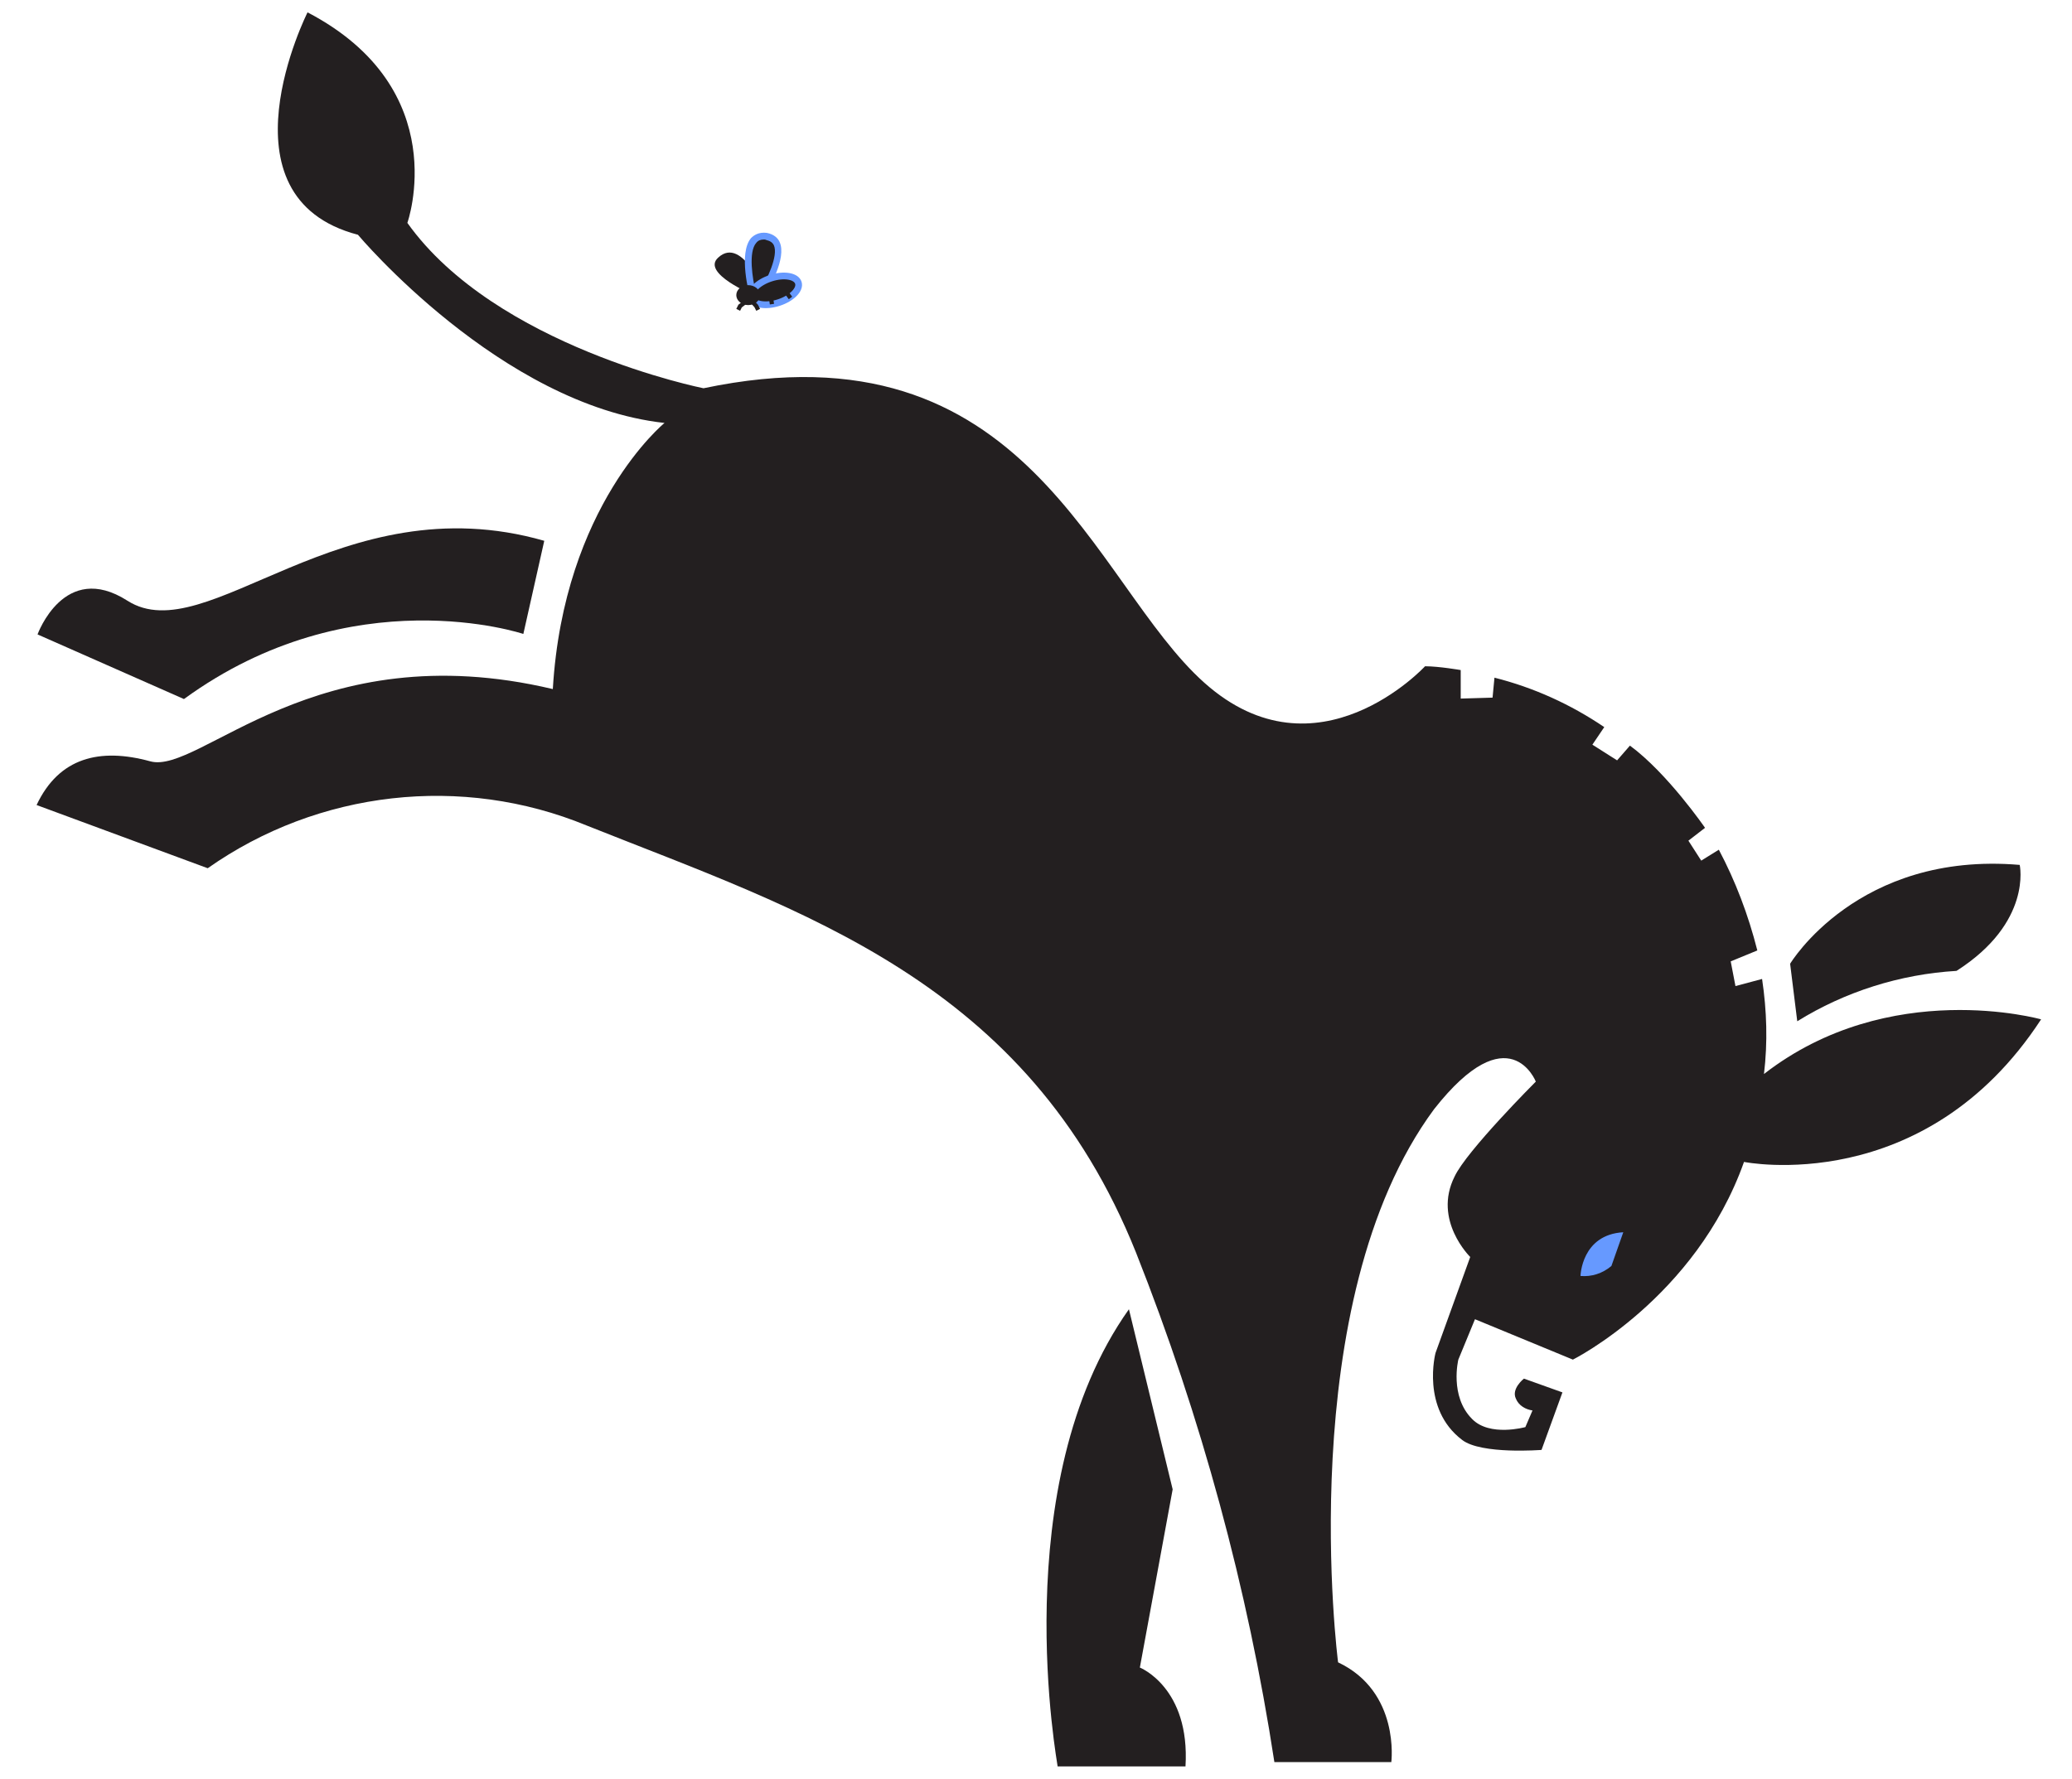
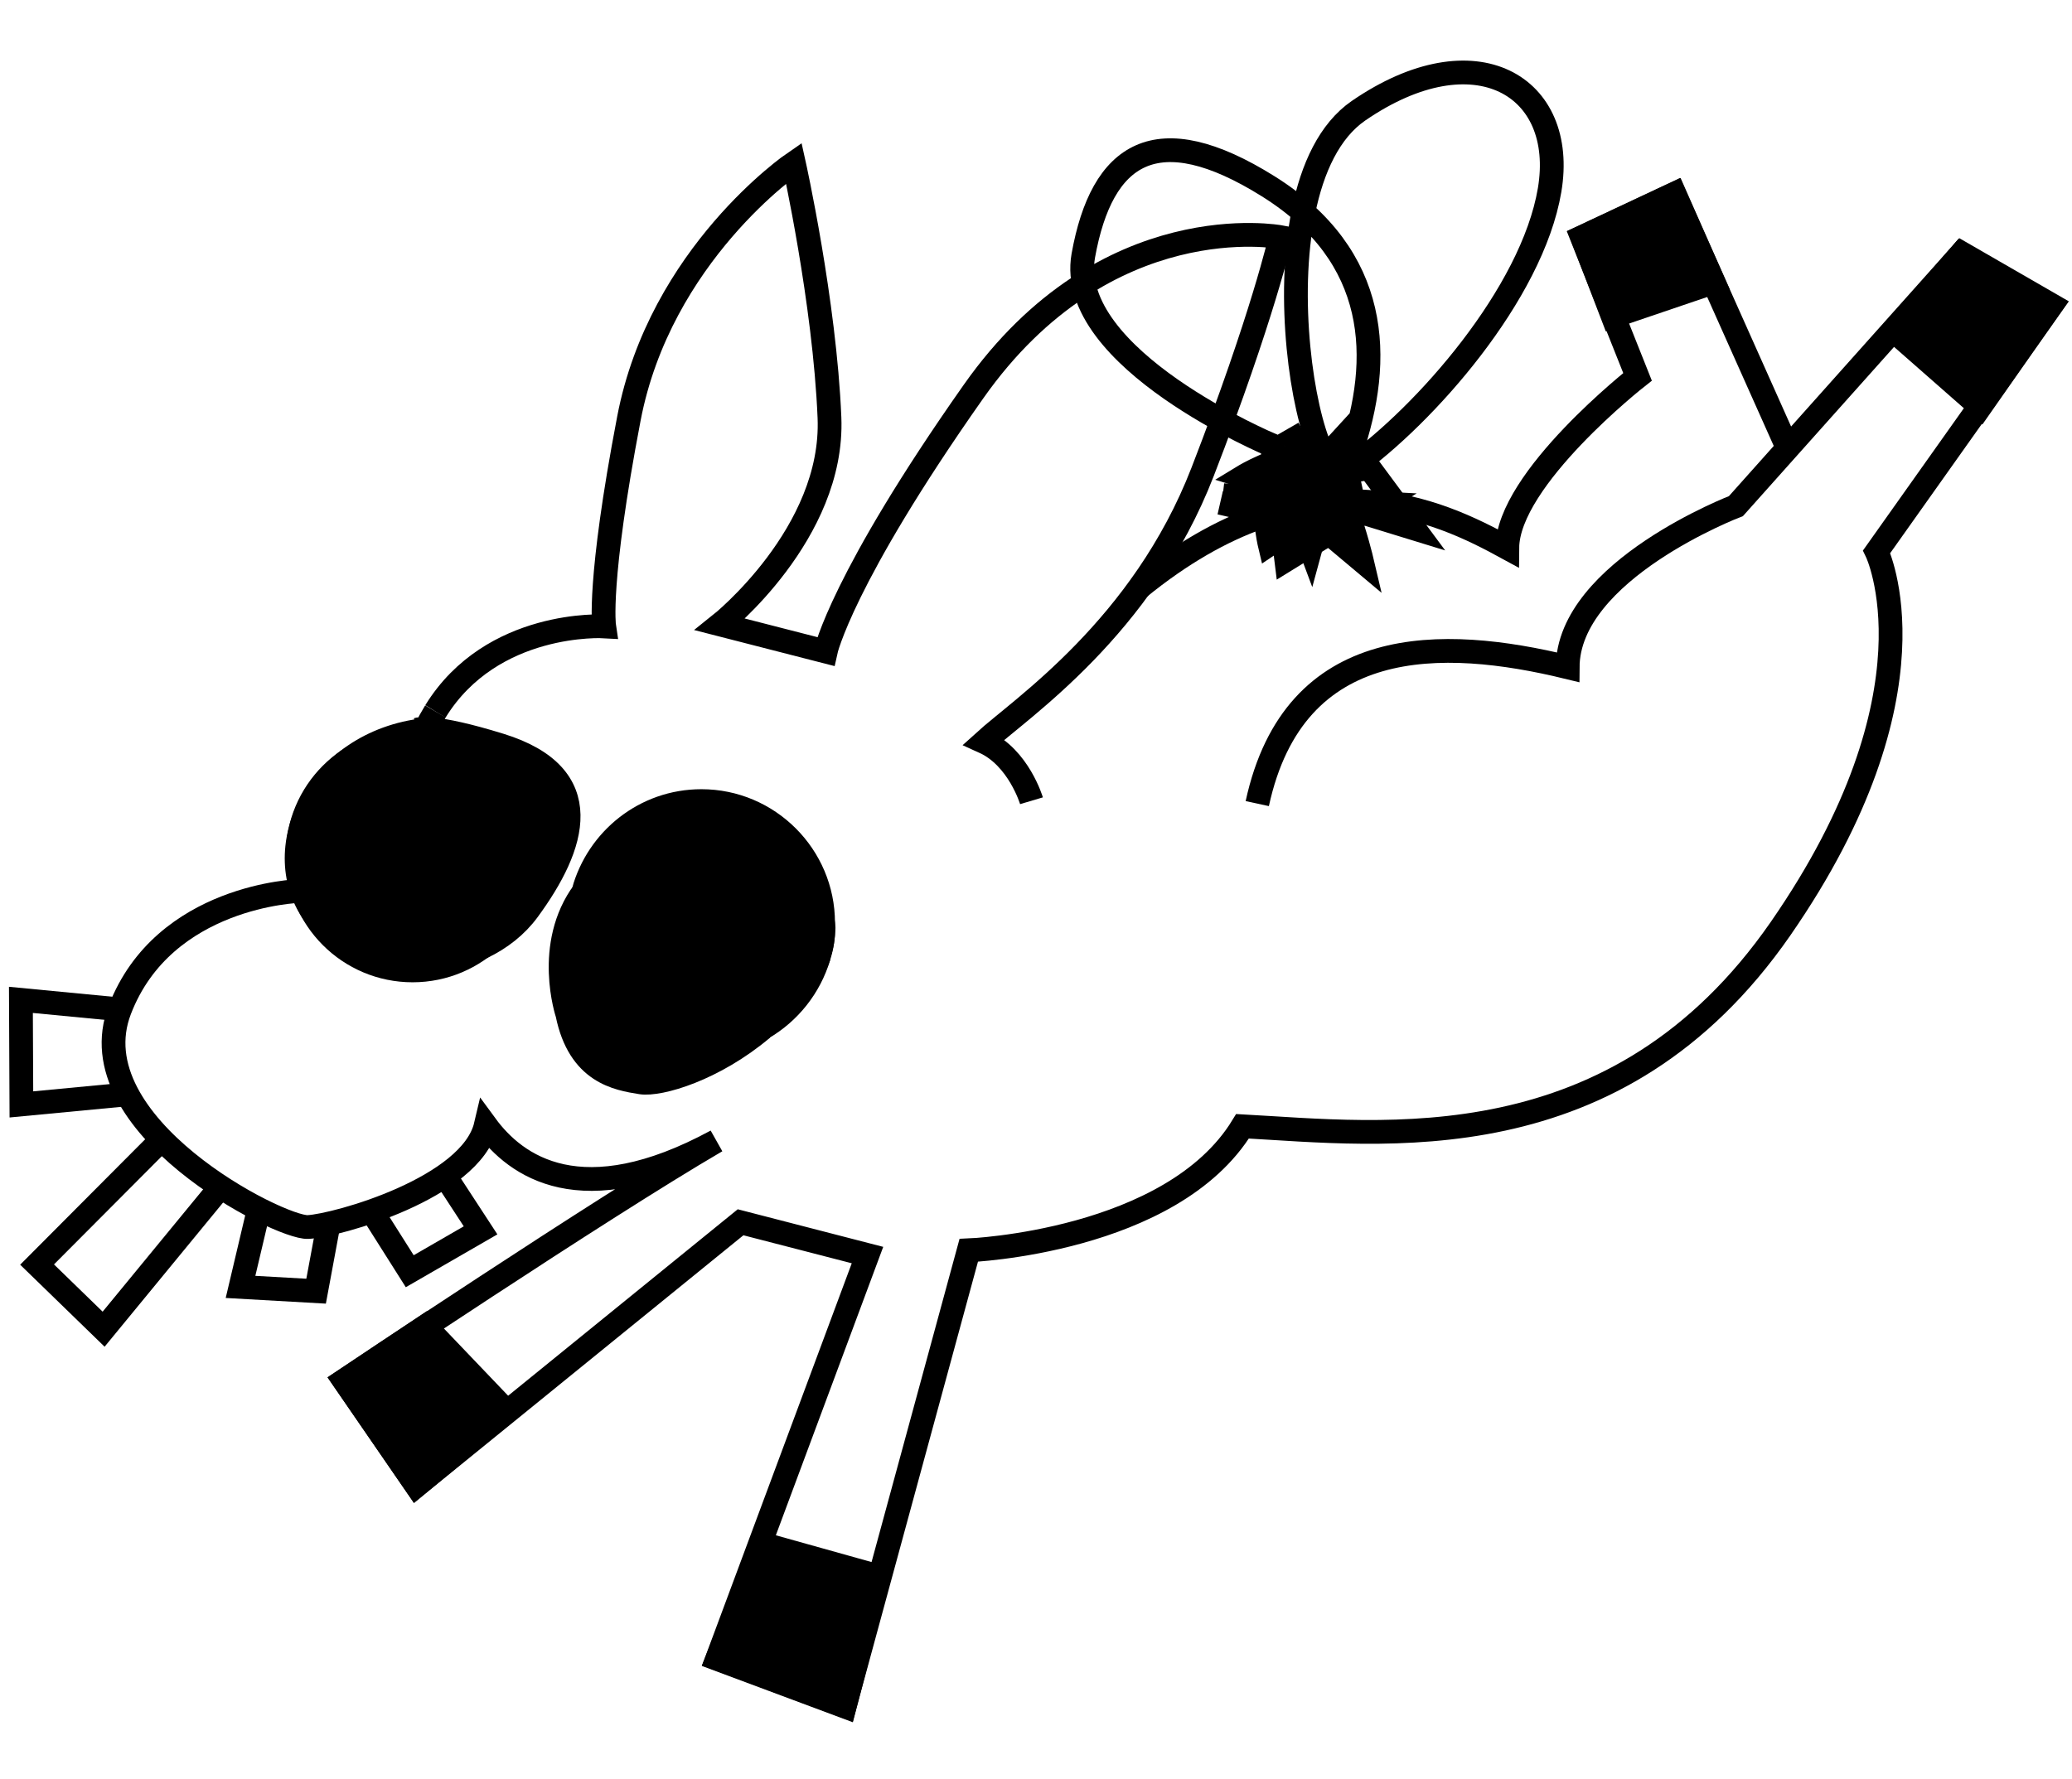
<svg xmlns="http://www.w3.org/2000/svg" version="1.1" id="Layer_1" x="0px" y="0px" viewBox="0 0 435.9 374.3" style="enable-background:new 0 0 435.9 374.3;" xml:space="preserve">
  <style type="text/css">
- 	.st0{fill:#231F20;}
- 	.st1{fill:#6699FF;}
- 	.st2{fill:#231F20;stroke:#6699FF;stroke-width:1.416;stroke-miterlimit:10;}
- 	.st3{fill:none;stroke:#231F20;stroke-width:0.892;stroke-miterlimit:10;}
+ 	.st0{fill:none;stroke:#000000;stroke-width:5;stroke-miterlimit:10;}
+ 	.st1{stroke:#000000;stroke-width:5;stroke-miterlimit:10;}
</style>
-   <path class="st0" d="M323.1,227.6c0,0-14.6,14.6-17.1,20c-4.6,9.2,3.3,16.9,3.3,16.9l-7.3,20.2c0,0-3.1,11.7,5.6,18.3  c4,3.1,16.7,2.1,16.7,2.1l4.4-12.1l-8.1-2.9c0,0-2.7,2.1-1.7,4.2c0.6,1.5,2.1,2.3,3.5,2.5l-1.5,3.5c0,0-7.5,2.1-11.2-1.7  c-4.8-4.8-2.9-12.5-2.9-12.5l3.5-8.5l20.6,8.5c0,0,25.8-12.9,36-41.6c0,0,37.9,7.7,62.5-30c0,0-31.9-9-58.3,11.5  c0.8-6.7,0.6-13.3-0.4-20l-5.6,1.5l-1-5.2l5.6-2.3c-1.9-7.5-4.6-14.6-8.1-21.2l-3.7,2.3l-2.7-4.2l3.5-2.7c0,0-7.9-11.5-15.8-17.3  l-2.7,3.1l-5.2-3.3l2.5-3.7c-7.1-4.8-14.8-8.3-23.1-10.4l-0.4,4.2l-6.7,0.2v-6c0,0-4.6-0.8-7.5-0.8c0,0-22.7,24.6-46.4,3.5  s-36.9-76.4-105.4-62c0,0-43.7-8.7-62.3-34.8c0,0,10-28.1-21-44.3c0,0-19.6,38.9,10.6,46.8c0,0,30,35.8,64.5,39.6  c0,0-21.2,17.3-23.5,56c-50.2-11.9-74.3,18.1-84.7,15.2c-10.6-2.9-19.2-0.8-23.9,9.2l36,13.3c23.3-16.4,53.5-19.8,79.7-9  c45.4,18.1,92.7,32.7,115.6,89.9c13.7,34.6,23.5,70.6,29.1,107.2h24.6c0,0,1.9-14.8-11.2-21c0,0-9.8-75.8,20.2-116.4  C317.5,213.3,323.1,227.6,323.1,227.6z" />
-   <path class="st0" d="M114.5,113.8l-4.4,19.6c0,0-36-12.1-71.4,13.7L7.9,133.5c0,0,5.6-15.6,18.9-7.1  C43.5,137.1,71.6,101.5,114.5,113.8z" />
-   <path class="st0" d="M237.5,275.5l9.2,37.9l-6.9,37.5c0,0,10.6,4.2,9.6,20.8h-26.9C222.6,371.7,211.3,312.4,237.5,275.5z" />
-   <path class="st0" d="M378.1,214.9l-1.5-12.1c0,0,14.2-23.7,48.3-20.8c0,0,2.7,12.1-13.3,22.3C399.7,205,388.1,208.7,378.1,214.9z" />
-   <path class="st1" d="M332.5,268.5c0,0,0.2-8.7,9-9.2l-2.5,7.1C337.1,268,334.8,268.7,332.5,268.5z" />
-   <path class="st0" d="M161.3,62.5l-2.7-0.4c0,0-11.2-4.6-7.5-7.9C156.3,49.4,161.3,62.5,161.3,62.5z" />
  <g>
-     <path class="st0" d="M158.6,62.7l2.1-1.5c0,0,6.5-10.6,0.6-11.5C154.7,48.8,158.6,62.7,158.6,62.7z" />
-     <path class="st1" d="M158.2,63.9l-0.3-1c-0.3-1-2.6-9.6,0.1-12.8c0.6-0.6,1.6-1.3,3.3-1.1c1.6,0.3,2.4,1.2,2.7,1.9   c1.6,3.4-2.4,10-2.8,10.7l-0.1,0.1L158.2,63.9z M160.7,50.4c-0.7,0-1.2,0.2-1.6,0.7c-1.7,1.9-0.8,7.5-0.1,10.5l1.1-0.8   c1.2-1.9,3.7-7,2.7-9.2c-0.3-0.6-0.8-0.9-1.6-1.1C161,50.4,160.9,50.4,160.7,50.4z" />
+     <path class="st0" d="M91.6,149.7c11.9-19.3,35.5-17.9,35.5-17.9s-1.4-9.2,5.2-43.7c6.6-34.6,34.7-53.8,34.7-53.8s6.5,29.2,7.5,53.6   s-23,43.5-23,43.5l22.2,5.7c0,0,3.3-15.2,31.1-54.7s64.6-32.5,64.6-32.5s-3.7,16.6-16.4,49.4s-38.2,49.7-46,56.8   c7.3,3.3,10,12.4,10,12.4" />
+     <path class="st1" d="M87.9,153.5c0,0,3.1-1.1,17.3,3.3c20.7,6.4,15.8,21.2,5.9,34.7s-34.1,15-44.6,1.4s-0.1-36.8,23-39.3   c0.6-1.4,1.4-2.7,2.1-3.9" />
+     <path class="st0" d="M62.9,187.5c0,0-28.4,0.8-37.7,25s33.6,46,39.6,45.7s34.3-8.2,37.4-21.4c6.3,8.6,20.1,18.7,48.5,3.3   c-24.5,14.3-78.3,50.4-78.3,50.4l15.2,22.1l68.2-55.4l26.7,6.9L150.9,349l26.8,10l26.1-95.9c0,0,42.7-1.7,57.6-26.1   c29.5,1.6,78.7,8.2,113.2-41.6s20.2-79.3,20.2-79.3l36.8-51.9l-18.9-10.9l-47.5,53.2c0,0-35.3,13.5-35.4,33.9   c-26.3-6.4-57.5-7.3-65.3,28.7" />
+     <path class="st0" d="M376.1,94.3l-23.9-53.5l-19.4,9.1l11.7,29.4c0,0-27.3,21.4-27.4,36c-14.3-7.8-41.3-21.1-77.6,8.5" />
+     <polyline class="st0" points="25.2,212.4 4.4,210.4 4.5,232.4 27.6,230.2  " />
+     <polyline class="st0" points="33.7,240.1 7.8,266.1 21.8,279.7 46.2,250  " />
+     <polyline class="st0" points="54.4,254.7 50.6,270.8 66.5,271.7 69.1,257.7  " />
+     <polyline class="st0" points="78.1,254.7 86.2,267.5 101.1,258.9 93.4,247.1  " />
+     <g>
+       <path class="st0" d="M256.7,105.8l23.1,5.3l4.6-12.8C299.7,87.4,322.3,61.9,326,40s-15.6-33.6-40.2-16.7    c-24.5,16.9-8.6,92-1.7,72.1s6.2-41.5-17.3-56.2s-35-7.1-38.9,14.6c-3.8,21.7,39.7,39.9,39.7,39.9l8.1,21.7l6.1-22.4l-10.9,11.9    l15.6,13.1c0,0-5.3-22.6-11.6-22.3c-6.3,0.3-13.2,4.5-13.2,4.5l35.8,11l-9.4-12.7c0,0-10.7,1.8-17.5,2c-1.5,0-2.5,0.7-3.2,1.8    c-2.3,3.8-0.3,12.2-0.3,12.2l10.6-7.1" />
+       <polyline class="st0" points="286.5,102.1 267.8,106.1 257.4,104.2 289.9,105.9 270.6,117.8 267.6,93.6   " />
+       <polyline class="st0" points="271,90.2 283,111 270.4,95   " />
+     </g>
+     <polygon class="st1" points="72.4,290.5 89.5,279.1 106.5,296.9 87.6,312.6  " />
+     <polygon class="st1" points="150.9,349.1 160.5,324.9 184.8,331.7 177.7,359.1  " />
+     <polygon class="st1" points="398.5,69.7 416.6,85.6 431.5,64.3 412.6,53.4  " />
+     <polygon class="st1" points="339.3,66.6 360.5,59.4 352.3,40.8 332.9,49.9  " />
+     <g>
+       <path class="st1" d="M121.96,194.17c0-2.3,0.3-4.5,0.9-6.6c-8.4,11.3-3.5,25.8-3.5,25.8c2.5,12.3,10.5,13.6,15.5,14.4    c3.9,0.6,15.3-2.7,25.5-11.3c-3.8,2.2-8.1,3.4-12.8,3.4C133.46,219.77,121.96,208.27,121.96,194.17z" />
+       <path class="st1" d="M173.16,195.17c-0.1,2.1-0.4,4.1-1,6C172.96,199.07,173.26,197.07,173.16,195.17z" />
+       <path class="st1" d="M126.46,183.67c13.3-11.5,23.5-11.9,33.1-6c6.4,4,13.3,9.7,13.6,17.5c0-0.3,0-0.7,0-1    c0-14.1-11.5-25.6-25.6-25.6c-11.9,0-21.8,8.1-24.8,19C123.86,186.17,125.06,184.87,126.46,183.67z" />
+       <path class="st1" d="M160.36,216.37c5.7-3.3,10-8.7,11.9-15.1c-0.8,2.2-2.1,4.5-4,6.9C165.86,211.27,163.16,213.97,160.36,216.37z    " />
+       <path class="st1" d="M159.56,177.67c-9.5-5.9-19.8-5.5-33.1,6c-1.4,1.2-2.6,2.6-3.6,3.9c-0.6,2.1-0.9,4.3-0.9,6.6    c0,14.1,11.5,25.6,25.6,25.6c4.6,0,9-1.2,12.8-3.4c2.8-2.3,5.5-5.1,7.9-8.2c1.9-2.4,3.2-4.7,4-6.9c0.6-1.9,0.9-3.9,1-6    C172.76,187.37,165.96,181.67,159.56,177.67z" />
+     </g>
+     <circle class="st1" cx="86.8" cy="180" r="24.2" />
  </g>
-   <ellipse transform="matrix(0.9512 -0.3087 0.3087 0.9512 -10.9023 53.302)" class="st2" cx="163" cy="61.1" rx="5.2" ry="2.7" />
-   <polyline class="st3" points="158.2,63.4 159.1,64.4 159.5,65.2 " />
-   <polyline class="st3" points="161.5,60.7 164.3,60 166.3,62.7 " />
-   <polyline class="st3" points="161.8,60 161.8,60 162.4,64 " />
-   <polyline class="st3" points="157,63.4 155.7,64.4 155.3,65.2 " />
-   <ellipse class="st0" cx="157.4" cy="62.1" rx="2.5" ry="2.1" />
</svg>
